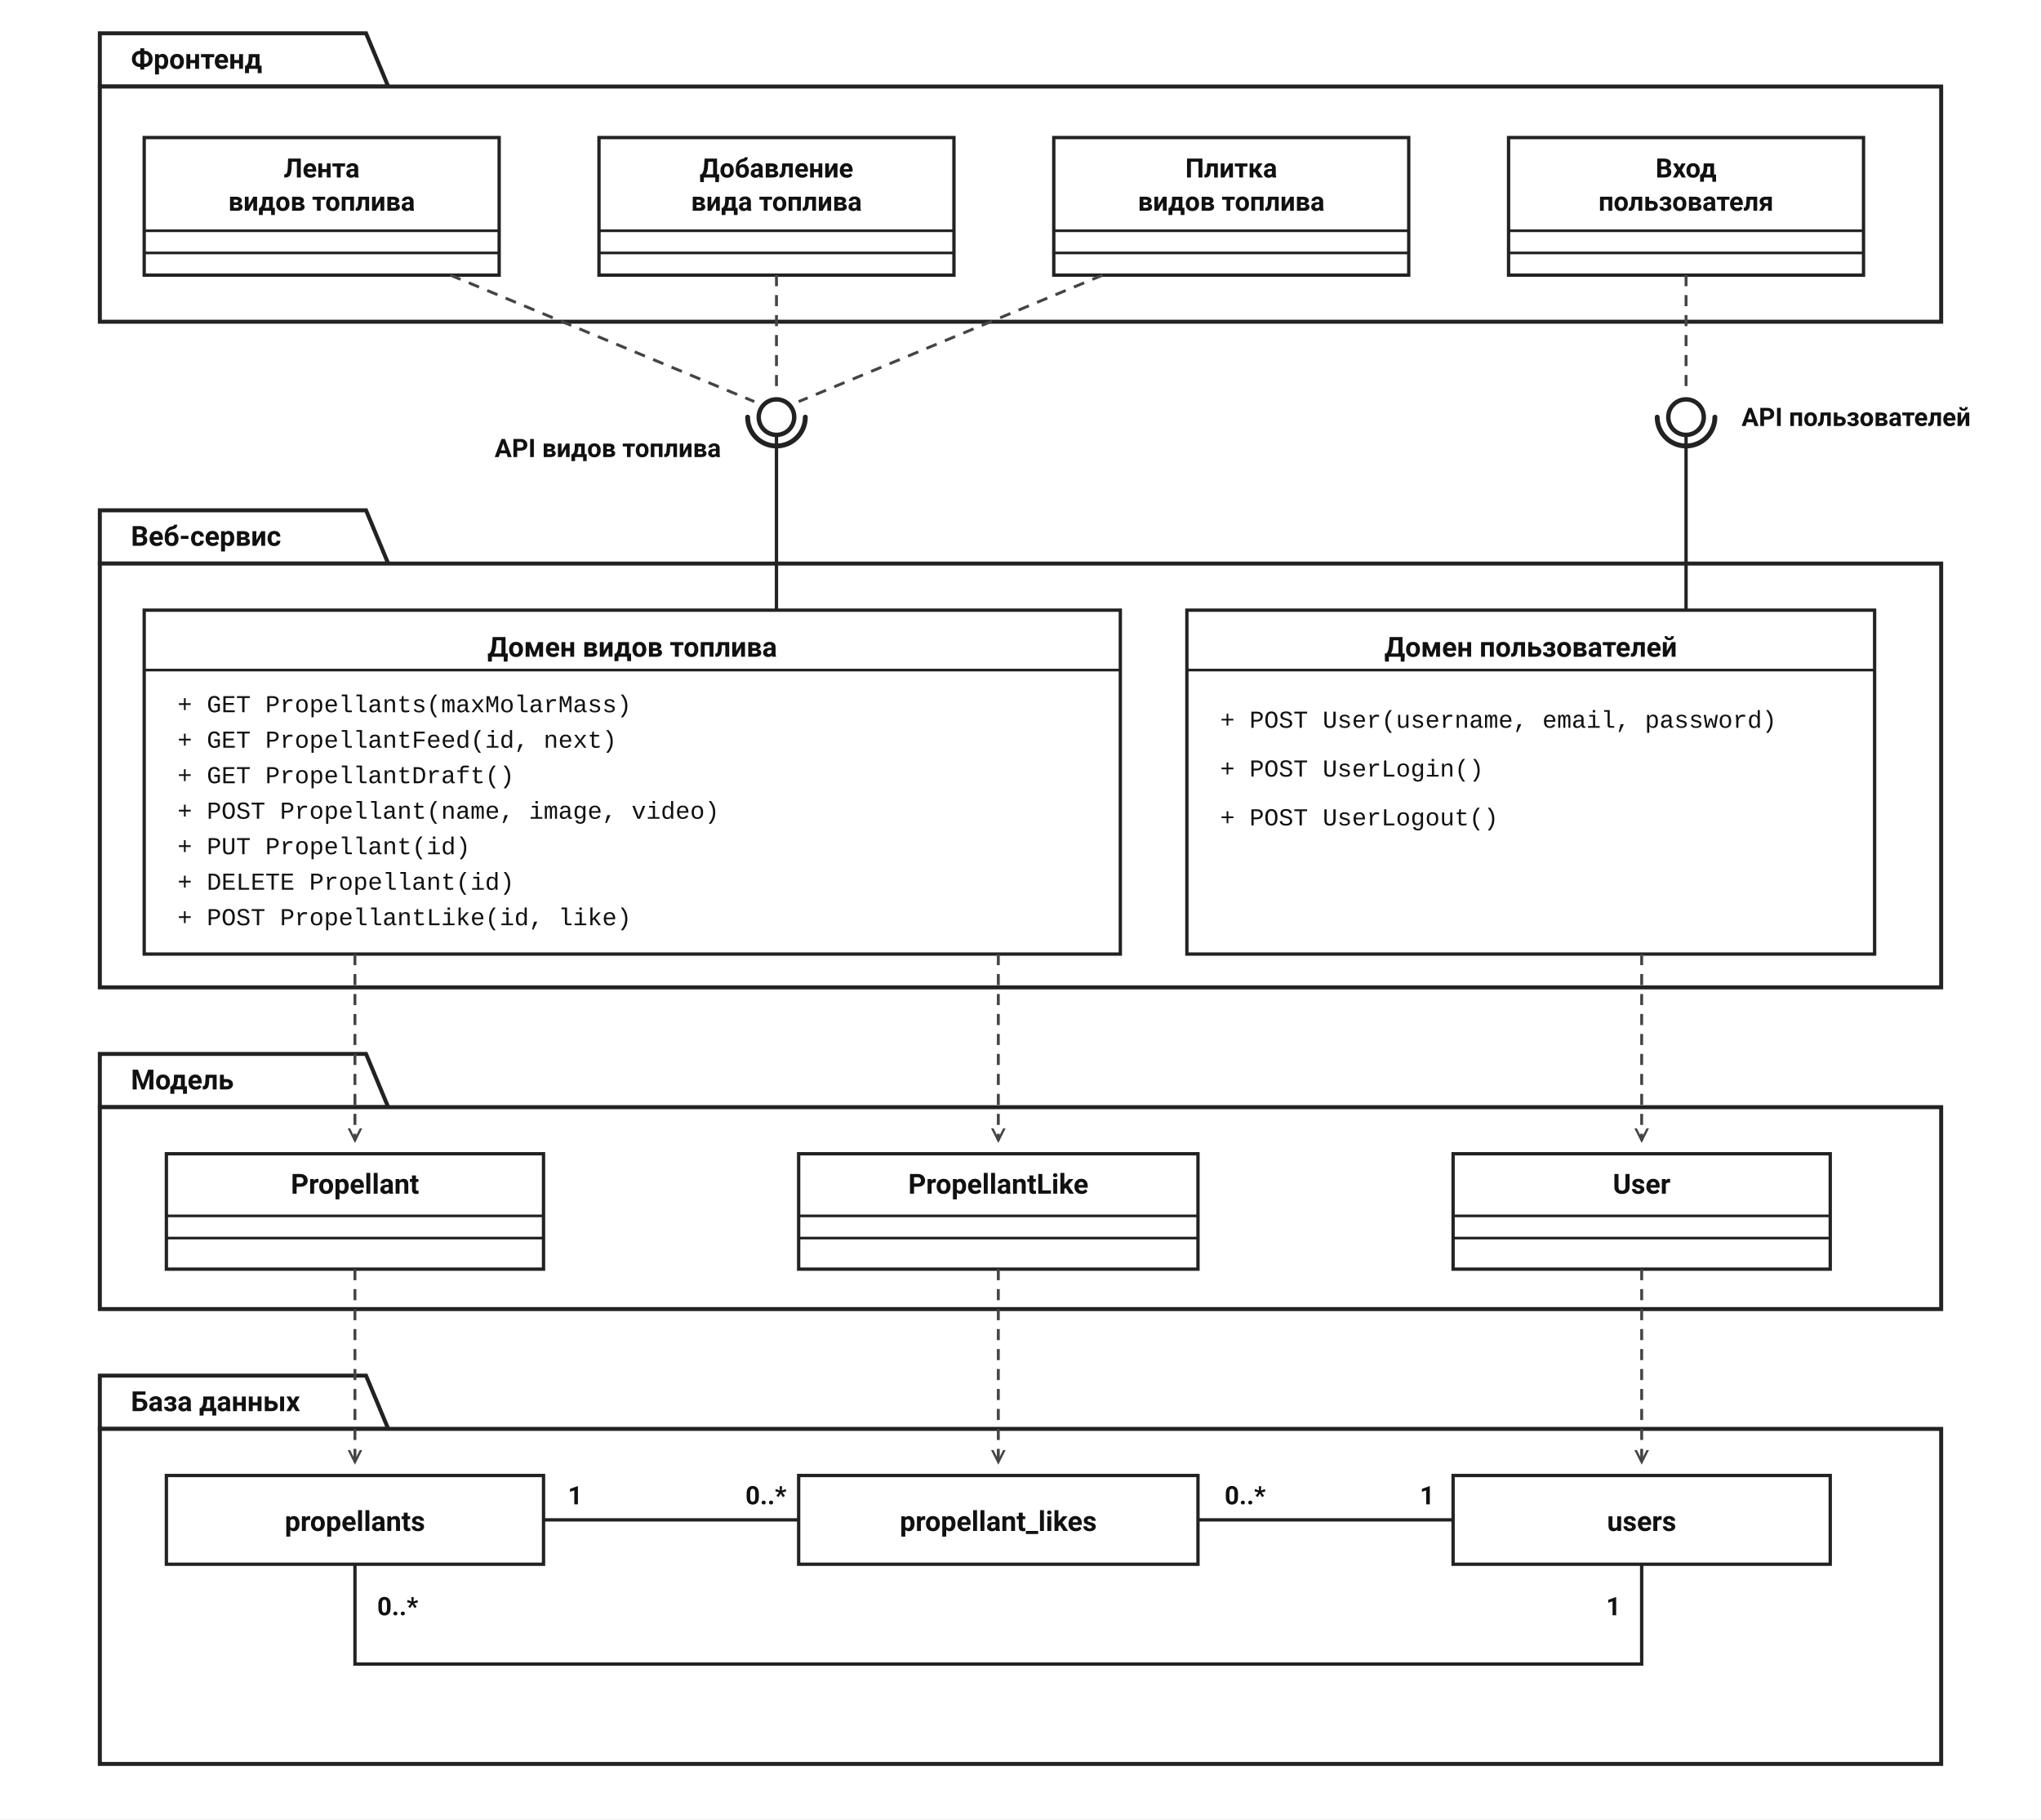
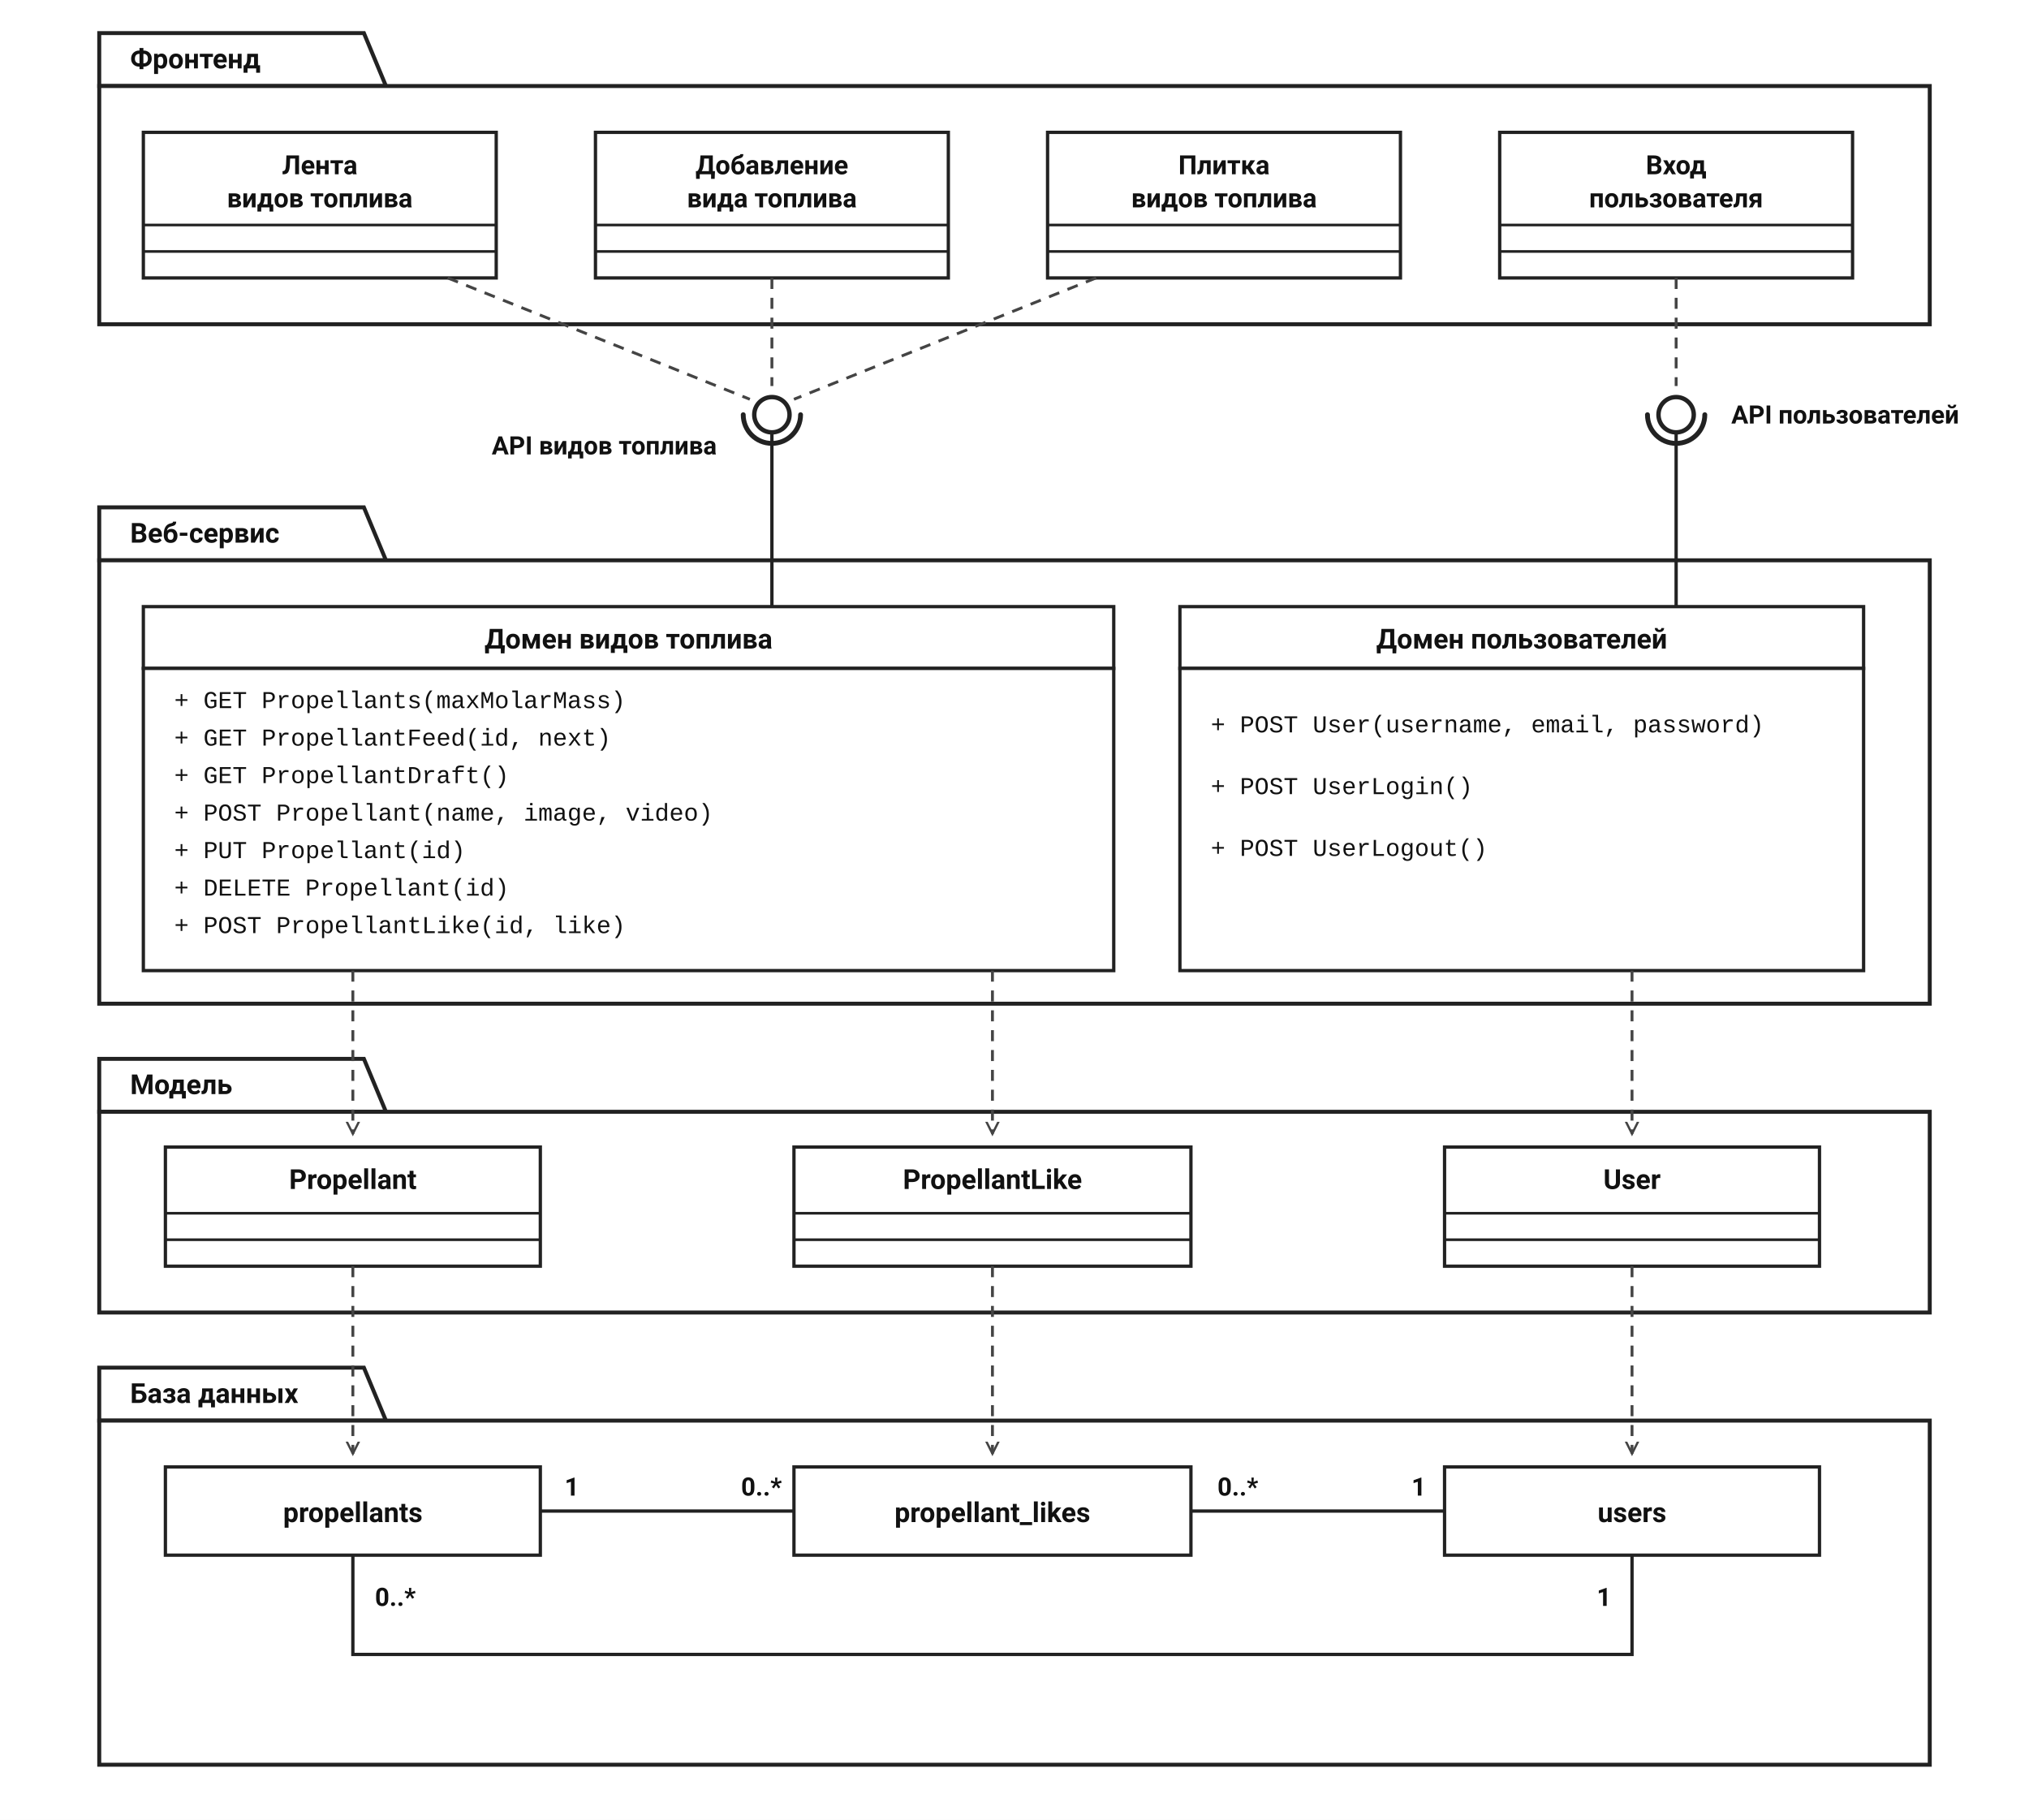
- <svg xmlns="http://www.w3.org/2000/svg" viewBox="0 0 920 820" width="920" height="820">
+ <svg xmlns="http://www.w3.org/2000/svg" viewBox="0 0 920 825" width="920" height="825">
  <defs>
    <style>
      text { font-family: -apple-system, BlinkMacSystemFont, "Segoe UI", Roboto, "Helvetica Neue", Arial, sans-serif; }
      .pkg-title { font-size: 12.5px; font-weight: bold; fill: #111111; }
      .cls-title { font-size: 12.5px; font-weight: bold; fill: #111111; text-anchor: middle; }
      .cls-title-2line { font-size: 12px; font-weight: bold; fill: #111111; text-anchor: middle; }
      .method { font-family: "Consolas", "Courier New", monospace; font-size: 11px; fill: #111111; }
      .api-lbl { font-size: 11.5px; font-weight: bold; fill: #111111; }
      .cardinality { font-size: 11.5px; font-weight: bold; fill: #111111; }
      .pkg-box { fill: #ffffff; stroke: #222222; stroke-width: 1.8; }
      .pkg-tab { fill: #ffffff; stroke: #222222; stroke-width: 1.8; }
      .cls-box { fill: #ffffff; stroke: #222222; stroke-width: 1.5; }
      .div-line { stroke: #222222; stroke-width: 1.2; }
      .conn-solid { stroke: #222222; stroke-width: 1.5; fill: none; }
      .conn-dash { stroke: #444444; stroke-width: 1.3; stroke-dasharray: 5,4; fill: none; }
      .ball { fill: #ffffff; stroke: #222222; stroke-width: 2.0; }
      .socket { fill: none; stroke: #222222; stroke-width: 2.2; stroke-linecap: round; }
    </style>
    <marker id="arrow" viewBox="0 0 10 10" refX="7" refY="5" markerWidth="6" markerHeight="6" orient="auto-start-reverse">
      <path d="M 0 1.5 L 7 5 L 0 8.5" fill="none" stroke="#444444" stroke-width="1.3" stroke-linecap="round" />
    </marker>
  </defs>
  <rect width="100%" height="100%" fill="#ffffff" />
  <path d="M 45 39 L 45 15 L 165 15 L 175 39 Z" class="pkg-tab" />
-   <rect x="45" y="39" width="830" height="106" class="pkg-box" />
+   <rect x="45" y="39" width="830" height="108" class="pkg-box" />
  <text x="59" y="31" class="pkg-title">Фронтенд</text>
  <path d="M 45 254 L 45 230 L 165 230 L 175 254 Z" class="pkg-tab" />
-   <rect x="45" y="254" width="830" height="191" class="pkg-box" />
+   <rect x="45" y="254" width="830" height="201" class="pkg-box" />
  <text x="59" y="246" class="pkg-title">Веб-сервис</text>
-   <path d="M 45 499 L 45 475 L 165 475 L 175 499 Z" class="pkg-tab" />
-   <rect x="45" y="499" width="830" height="91" class="pkg-box" />
-   <text x="59" y="491" class="pkg-title">Модель</text>
+   <path d="M 45 504 L 45 480 L 165 480 L 175 504 Z" class="pkg-tab" />
+   <rect x="45" y="504" width="830" height="91" class="pkg-box" />
+   <text x="59" y="496" class="pkg-title">Модель</text>
  <path d="M 45 644 L 45 620 L 165 620 L 175 644 Z" class="pkg-tab" />
-   <rect x="45" y="644" width="830" height="151" class="pkg-box" />
+   <rect x="45" y="644" width="830" height="156" class="pkg-box" />
  <text x="59" y="636" class="pkg-title">База данных</text>
-   <rect x="65" y="62" width="160" height="62" class="cls-box" />
-   <text x="145" y="80" class="cls-title-2line">Лента</text>
-   <text x="145" y="95" class="cls-title-2line">видов топлива</text>
-   <line x1="65" y1="104" x2="225" y2="104" class="div-line" />
+   <rect x="65" y="60" width="160" height="66" class="cls-box" />
+   <text x="145" y="79" class="cls-title-2line">Лента</text>
+   <text x="145" y="94" class="cls-title-2line">видов топлива</text>
+   <line x1="65" y1="102" x2="225" y2="102" class="div-line" />
  <line x1="65" y1="114" x2="225" y2="114" class="div-line" />
-   <rect x="270" y="62" width="160" height="62" class="cls-box" />
-   <text x="350" y="80" class="cls-title-2line">Добавление</text>
-   <text x="350" y="95" class="cls-title-2line">вида топлива</text>
-   <line x1="270" y1="104" x2="430" y2="104" class="div-line" />
+   <rect x="270" y="60" width="160" height="66" class="cls-box" />
+   <text x="350" y="79" class="cls-title-2line">Добавление</text>
+   <text x="350" y="94" class="cls-title-2line">вида топлива</text>
+   <line x1="270" y1="102" x2="430" y2="102" class="div-line" />
  <line x1="270" y1="114" x2="430" y2="114" class="div-line" />
-   <rect x="475" y="62" width="160" height="62" class="cls-box" />
-   <text x="555" y="80" class="cls-title-2line">Плитка</text>
-   <text x="555" y="95" class="cls-title-2line">видов топлива</text>
-   <line x1="475" y1="104" x2="635" y2="104" class="div-line" />
+   <rect x="475" y="60" width="160" height="66" class="cls-box" />
+   <text x="555" y="79" class="cls-title-2line">Плитка</text>
+   <text x="555" y="94" class="cls-title-2line">видов топлива</text>
+   <line x1="475" y1="102" x2="635" y2="102" class="div-line" />
  <line x1="475" y1="114" x2="635" y2="114" class="div-line" />
-   <rect x="680" y="62" width="160" height="62" class="cls-box" />
-   <text x="760" y="80" class="cls-title-2line">Вход</text>
-   <text x="760" y="95" class="cls-title-2line">пользователя</text>
-   <line x1="680" y1="104" x2="840" y2="104" class="div-line" />
+   <rect x="680" y="60" width="160" height="66" class="cls-box" />
+   <text x="760" y="79" class="cls-title-2line">Вход</text>
+   <text x="760" y="94" class="cls-title-2line">пользователя</text>
+   <line x1="680" y1="102" x2="840" y2="102" class="div-line" />
  <line x1="680" y1="114" x2="840" y2="114" class="div-line" />
  <path d="M 337 188 A 13 13 0 0 0 363 188" class="socket" />
  <circle cx="350" cy="188" r="8" class="ball" />
  <text x="325" y="206" class="api-lbl" text-anchor="end">API видов топлива</text>
  <path d="M 747 188 A 13 13 0 0 0 773 188" class="socket" />
  <circle cx="760" cy="188" r="8" class="ball" />
  <text x="785" y="192" class="api-lbl" text-anchor="start">API пользователей</text>
-   <line x1="203" y1="124" x2="340" y2="181" class="conn-dash" />
-   <line x1="350" y1="124" x2="350" y2="175" class="conn-dash" />
-   <line x1="497" y1="124" x2="360" y2="181" class="conn-dash" />
-   <line x1="760" y1="124" x2="760" y2="175" class="conn-dash" />
+   <line x1="203" y1="126" x2="340" y2="181" class="conn-dash" />
+   <line x1="350" y1="126" x2="350" y2="175" class="conn-dash" />
+   <line x1="497" y1="126" x2="360" y2="181" class="conn-dash" />
+   <line x1="760" y1="126" x2="760" y2="175" class="conn-dash" />
  <line x1="350" y1="196" x2="350" y2="275" class="conn-solid" />
  <line x1="760" y1="196" x2="760" y2="275" class="conn-solid" />
-   <rect x="65" y="275" width="440" height="155" class="cls-box" />
-   <text x="285" y="296" class="cls-title">Домен видов топлива</text>
-   <line x1="65" y1="302" x2="505" y2="302" class="div-line" />
-   <text x="80" y="321" class="method">+ GET Propellants(maxMolarMass)</text>
-   <text x="80" y="337" class="method">+ GET PropellantFeed(id, next)</text>
-   <text x="80" y="353" class="method">+ GET PropellantDraft()</text>
-   <text x="80" y="369" class="method">+ POST Propellant(name, image, video)</text>
-   <text x="80" y="385" class="method">+ PUT Propellant(id)</text>
-   <text x="80" y="401" class="method">+ DELETE Propellant(id)</text>
-   <text x="80" y="417" class="method">+ POST PropellantLike(id, like)</text>
-   <rect x="535" y="275" width="310" height="155" class="cls-box" />
-   <text x="690" y="296" class="cls-title">Домен пользователей</text>
-   <line x1="535" y1="302" x2="845" y2="302" class="div-line" />
-   <text x="550" y="328" class="method">+ POST User(username, email, password)</text>
-   <text x="550" y="350" class="method">+ POST UserLogin()</text>
-   <text x="550" y="372" class="method">+ POST UserLogout()</text>
-   <rect x="75" y="520" width="170" height="52" class="cls-box" />
-   <text x="160.0" y="538" class="cls-title">Propellant</text>
-   <line x1="75" y1="548" x2="245" y2="548" class="div-line" />
-   <line x1="75" y1="558" x2="245" y2="558" class="div-line" />
-   <rect x="360" y="520" width="180" height="52" class="cls-box" />
-   <text x="450.0" y="538" class="cls-title">PropellantLike</text>
-   <line x1="360" y1="548" x2="540" y2="548" class="div-line" />
-   <line x1="360" y1="558" x2="540" y2="558" class="div-line" />
-   <rect x="655" y="520" width="170" height="52" class="cls-box" />
-   <text x="740.0" y="538" class="cls-title">User</text>
-   <line x1="655" y1="548" x2="825" y2="548" class="div-line" />
-   <line x1="655" y1="558" x2="825" y2="558" class="div-line" />
-   <line x1="160" y1="430" x2="160" y2="514" class="conn-dash" marker-end="url(#arrow)" />
-   <line x1="450" y1="430" x2="450" y2="514" class="conn-dash" marker-end="url(#arrow)" />
-   <line x1="740" y1="430" x2="740" y2="514" class="conn-dash" marker-end="url(#arrow)" />
+   <rect x="65" y="275" width="440" height="28" class="cls-box" />
+   <text x="285" y="294" class="cls-title">Домен видов топлива</text>
+   <rect x="65" y="303" width="440" height="137" class="cls-box" />
+   <text x="79" y="321" class="method">+ GET Propellants(maxMolarMass)</text>
+   <text x="79" y="338" class="method">+ GET PropellantFeed(id, next)</text>
+   <text x="79" y="355" class="method">+ GET PropellantDraft()</text>
+   <text x="79" y="372" class="method">+ POST Propellant(name, image, video)</text>
+   <text x="79" y="389" class="method">+ PUT Propellant(id)</text>
+   <text x="79" y="406" class="method">+ DELETE Propellant(id)</text>
+   <text x="79" y="423" class="method">+ POST PropellantLike(id, like)</text>
+   <rect x="535" y="275" width="310" height="28" class="cls-box" />
+   <text x="690" y="294" class="cls-title">Домен пользователей</text>
+   <rect x="535" y="303" width="310" height="137" class="cls-box" />
+   <text x="549" y="332" class="method">+ POST User(username, email, password)</text>
+   <text x="549" y="360" class="method">+ POST UserLogin()</text>
+   <text x="549" y="388" class="method">+ POST UserLogout()</text>
+   <rect x="75" y="520" width="170" height="54" class="cls-box" />
+   <text x="160.0" y="539" class="cls-title">Propellant</text>
+   <line x1="75" y1="550" x2="245" y2="550" class="div-line" />
+   <line x1="75" y1="562" x2="245" y2="562" class="div-line" />
+   <rect x="360" y="520" width="180" height="54" class="cls-box" />
+   <text x="450.0" y="539" class="cls-title">PropellantLike</text>
+   <line x1="360" y1="550" x2="540" y2="550" class="div-line" />
+   <line x1="360" y1="562" x2="540" y2="562" class="div-line" />
+   <rect x="655" y="520" width="170" height="54" class="cls-box" />
+   <text x="740.0" y="539" class="cls-title">User</text>
+   <line x1="655" y1="550" x2="825" y2="550" class="div-line" />
+   <line x1="655" y1="562" x2="825" y2="562" class="div-line" />
+   <line x1="160" y1="440" x2="160" y2="514" class="conn-dash" marker-end="url(#arrow)" />
+   <line x1="450" y1="440" x2="450" y2="514" class="conn-dash" marker-end="url(#arrow)" />
+   <line x1="740" y1="440" x2="740" y2="514" class="conn-dash" marker-end="url(#arrow)" />
  <rect x="75" y="665" width="170" height="40" class="cls-box" />
  <text x="160" y="690" class="cls-title">propellants</text>
  <rect x="360" y="665" width="180" height="40" class="cls-box" />
  <text x="450" y="690" class="cls-title">propellant_likes</text>
  <rect x="655" y="665" width="170" height="40" class="cls-box" />
  <text x="740" y="690" class="cls-title">users</text>
-   <line x1="160" y1="572" x2="160" y2="659" class="conn-dash" marker-end="url(#arrow)" />
-   <line x1="450" y1="572" x2="450" y2="659" class="conn-dash" marker-end="url(#arrow)" />
-   <line x1="740" y1="572" x2="740" y2="659" class="conn-dash" marker-end="url(#arrow)" />
+   <line x1="160" y1="574" x2="160" y2="659" class="conn-dash" marker-end="url(#arrow)" />
+   <line x1="450" y1="574" x2="450" y2="659" class="conn-dash" marker-end="url(#arrow)" />
+   <line x1="740" y1="574" x2="740" y2="659" class="conn-dash" marker-end="url(#arrow)" />
  <line x1="245" y1="685" x2="360" y2="685" class="conn-solid" />
  <text x="256" y="678" class="cardinality">1</text>
  <text x="336" y="678" class="cardinality">0..*</text>
  <line x1="540" y1="685" x2="655" y2="685" class="conn-solid" />
  <text x="552" y="678" class="cardinality">0..*</text>
  <text x="640" y="678" class="cardinality">1</text>
  <path d="M 160 705 L 160 750 L 740 750 L 740 705" class="conn-solid" />
  <text x="170" y="728" class="cardinality">0..*</text>
  <text x="724" y="728" class="cardinality">1</text>
</svg>
